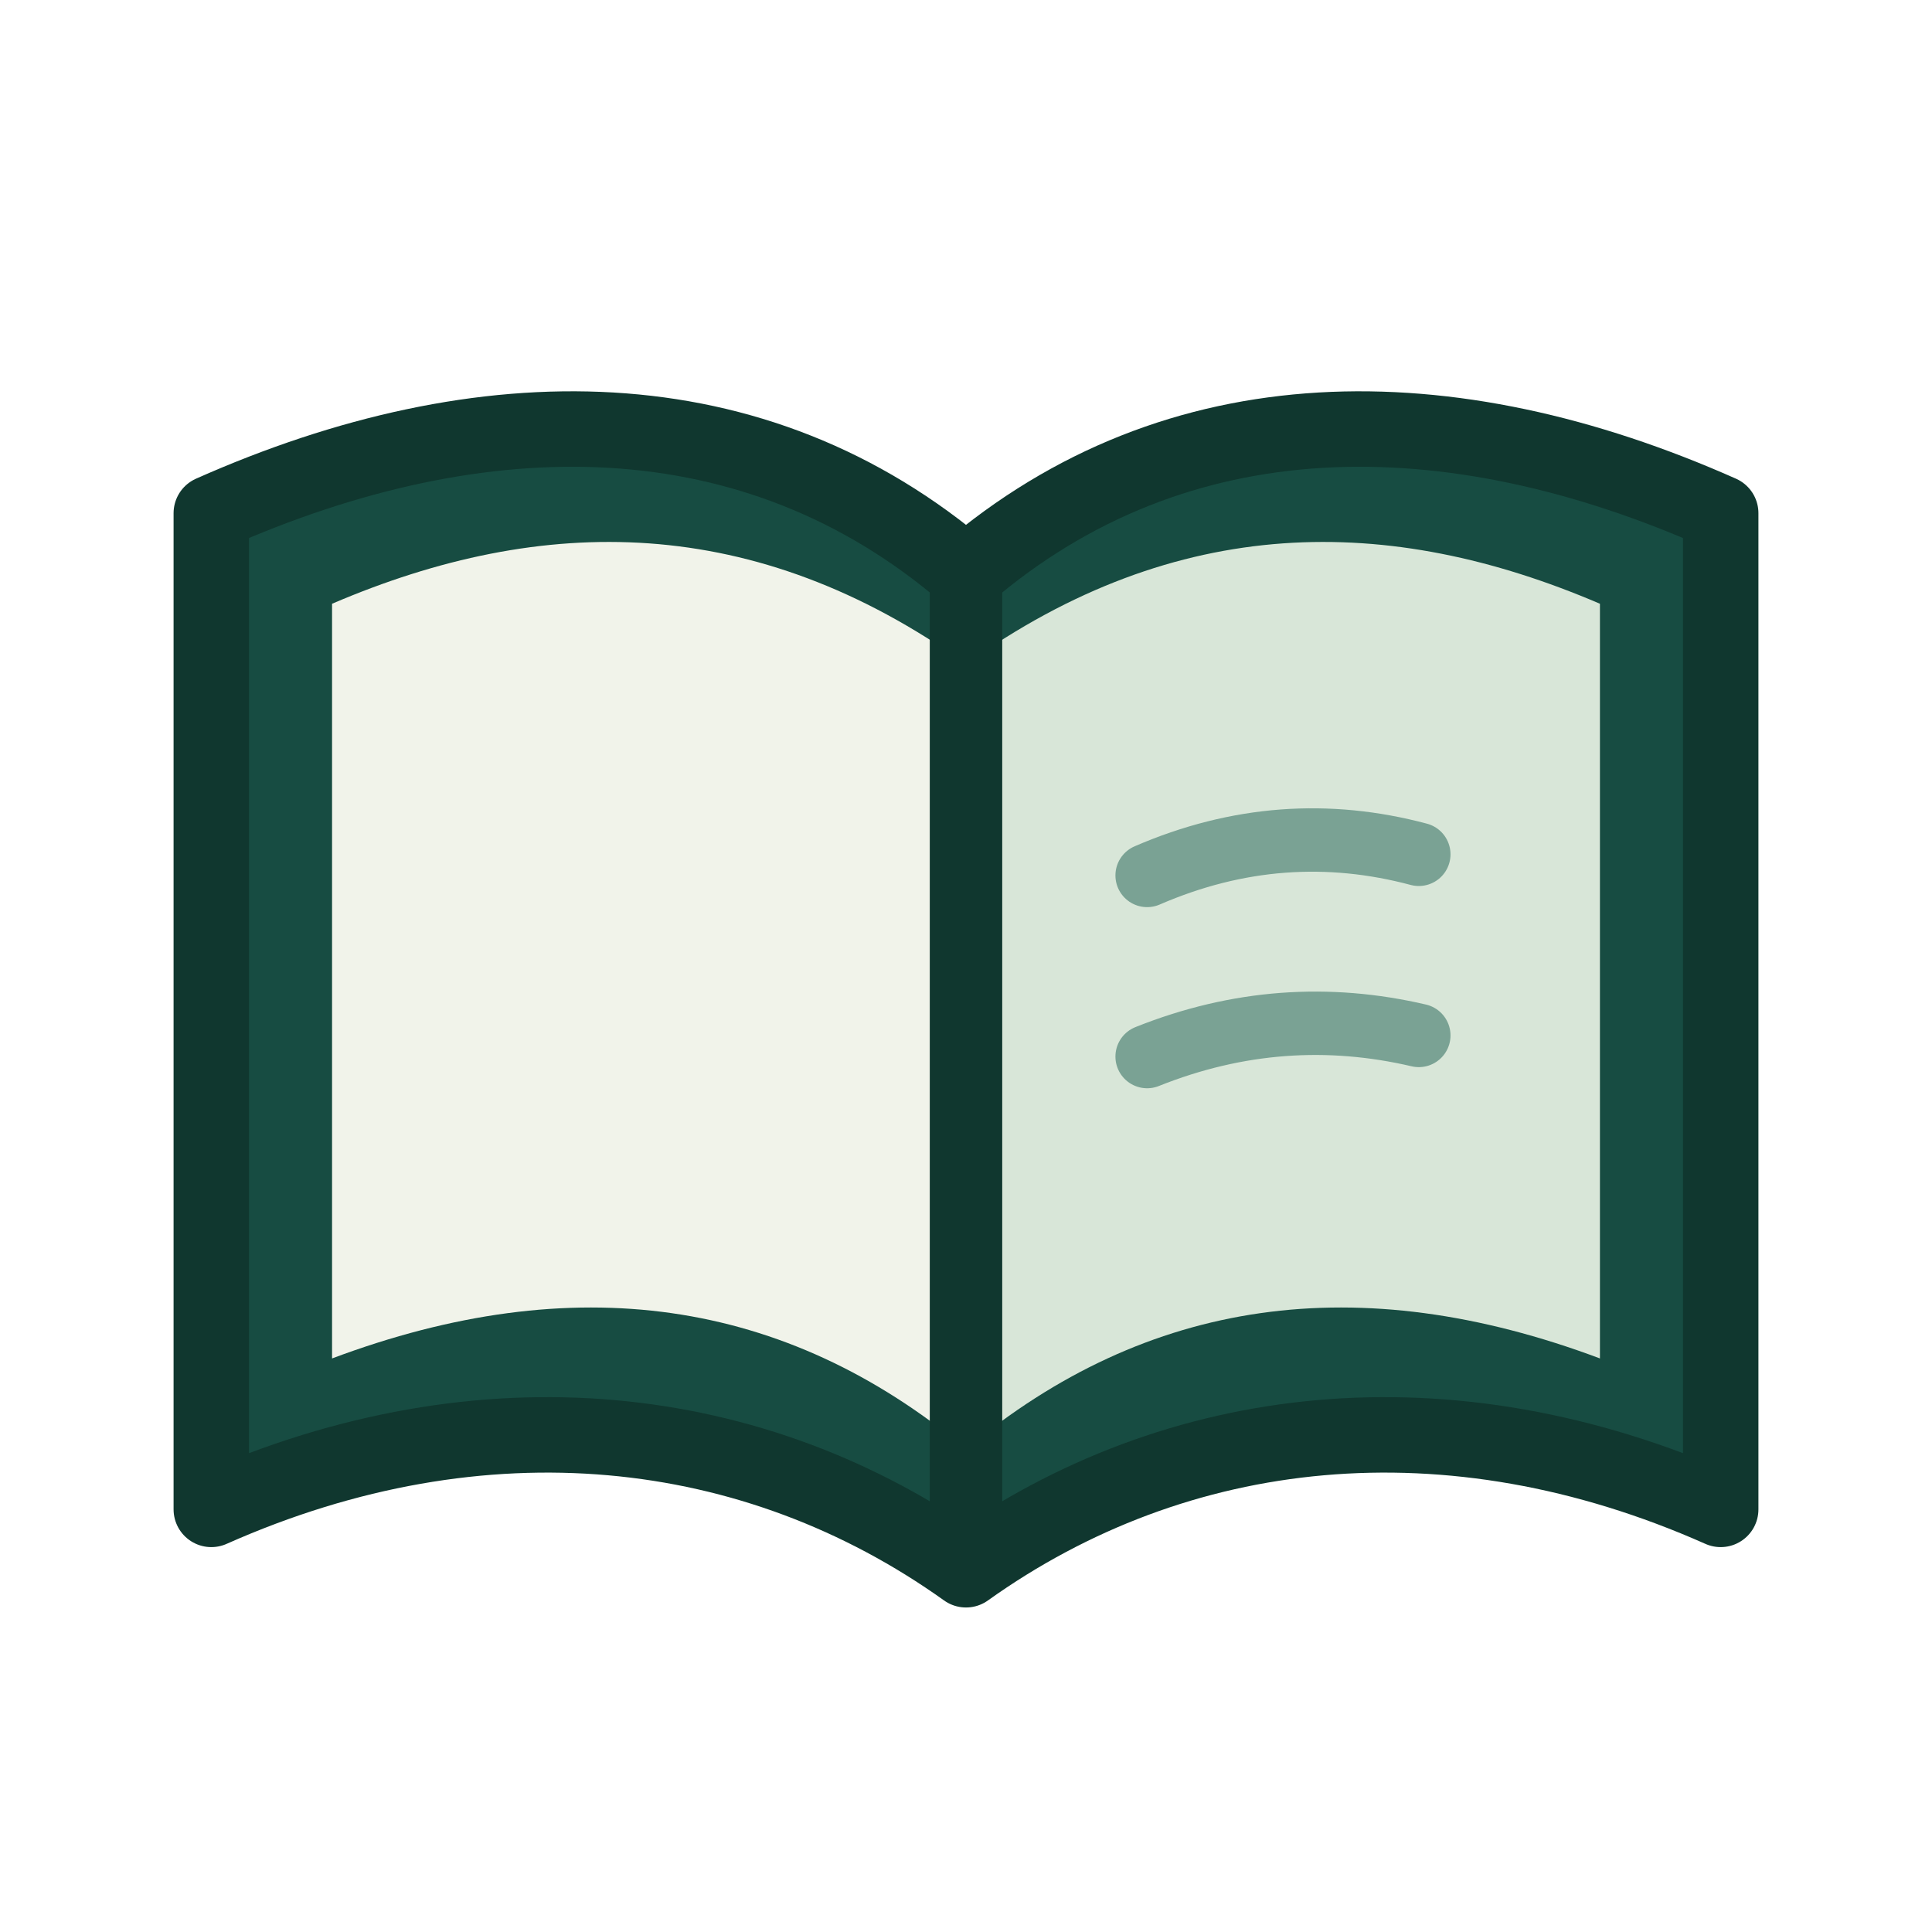
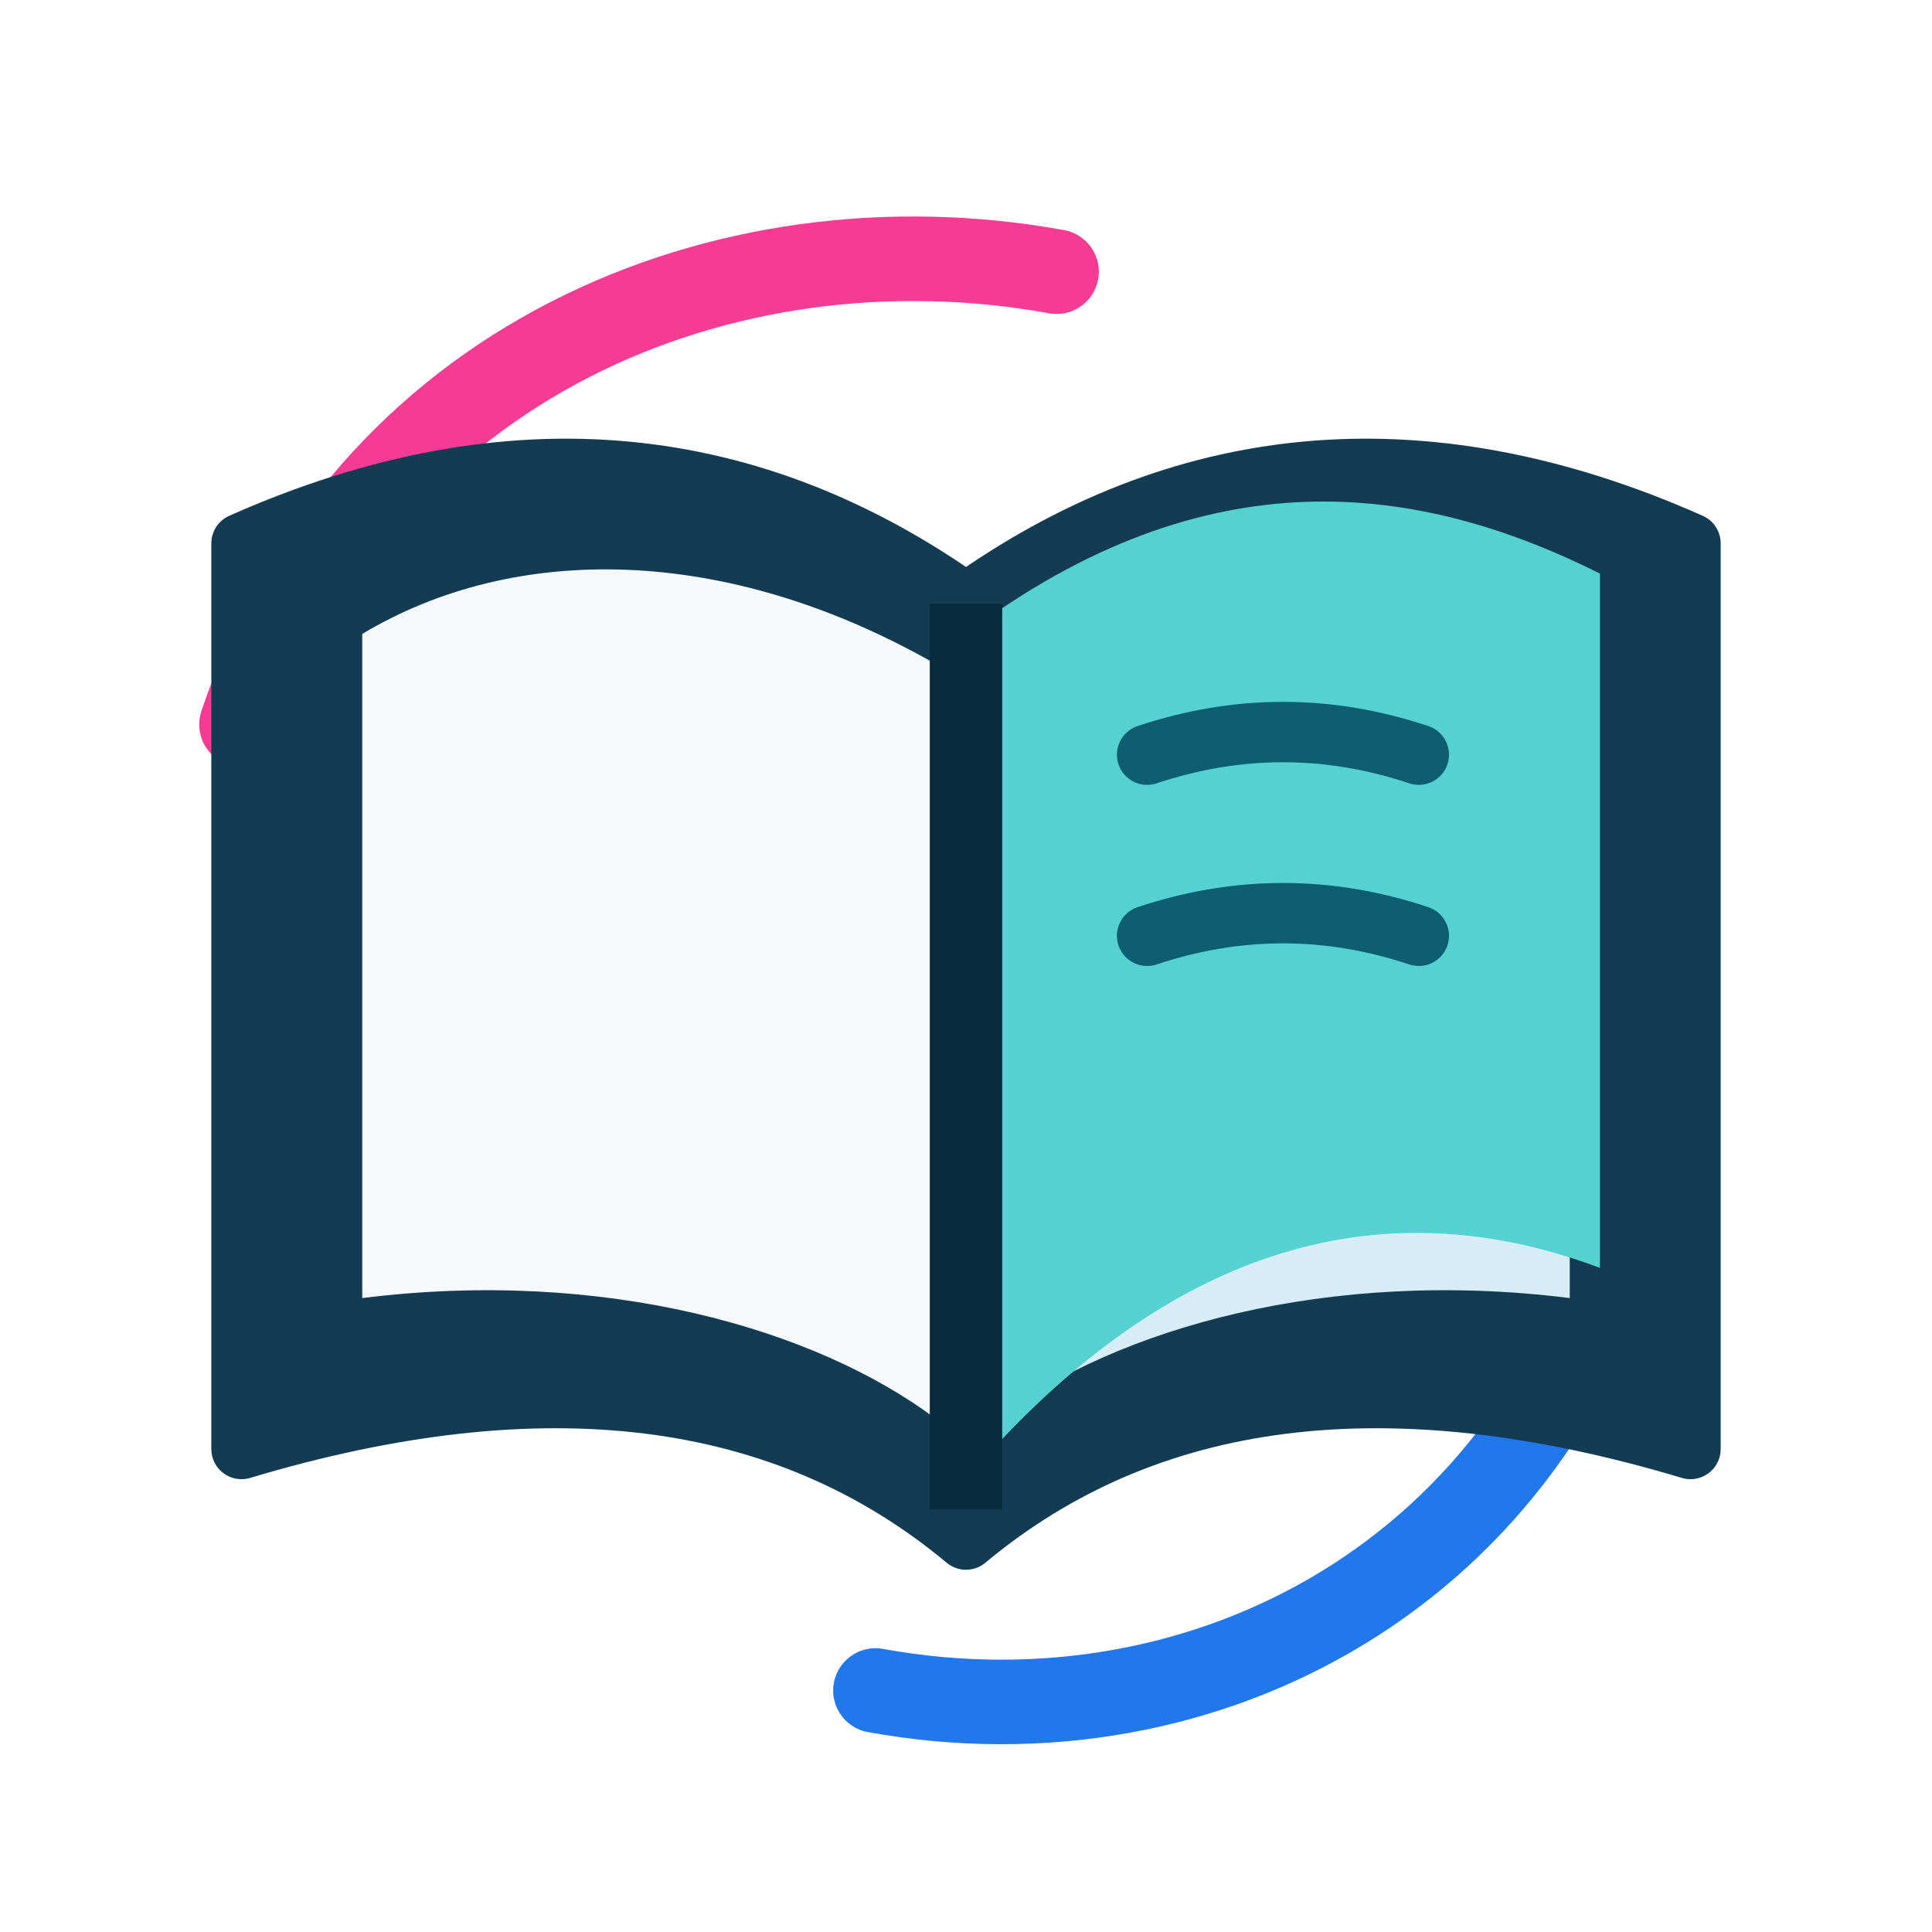
- <svg xmlns="http://www.w3.org/2000/svg" viewBox="0 0 64 64" role="img" aria-label="Libro aperto per ripetizioni">
+ <svg xmlns="http://www.w3.org/2000/svg" viewBox="0 0 64 64" role="img" aria-label="Ripetizioni: pagina del libro che si sfoglia">
  <style>
- @keyframes page{0%,100%{transform:translateX(0) scaleX(1)}50%{transform:translateX(5px) scaleX(.82)}}
- #motion{transform-origin:31px 34px;animation:page 3s ease-in-out infinite}
- @media(prefers-reduced-motion:reduce){#motion{animation:none}}
+ #motion{transform-origin:32px 50px;animation:turn 3.4s cubic-bezier(.34,.02,.2,1) infinite}
+ #orbit{transform-origin:32px 32px;animation:orbit 7s linear infinite}
+ @keyframes turn{0%,12%,80%,100%{transform:rotate(0)}40%,55%{transform:rotate(-30deg)}}
+ @keyframes orbit{to{transform:rotate(360deg)}}
+ @media(prefers-reduced-motion:reduce){#motion,#orbit{animation:none}}
</style>
-   <path d="M32 19C25 13 16 13 7 17v33c9-4 18-3 25 2 7-5 16-6 25-2V17c-9-4-18-4-25 2Z" fill="#174C42" stroke="#10372F" stroke-width="2.5" stroke-linejoin="round" />
-   <path d="M32 22C25 17 18 17 11 20v25c8-3 15-2 21 3Z" fill="#F1F3EA" />
+   <g id="orbit" fill="none" stroke-width="2.8" stroke-linecap="round">
+     <path d="M8 24C12 12 24 7 35 9" stroke="#F53B94" />
+     <path d="M54 40C51 52 40 58 29 56" stroke="#2177EC" />
+   </g>
+   <path d="M32 20C25 15 17 14 8 18V48C18 45 26 46 32 51 38 46 46 45 56 48V18C47 14 39 15 32 20Z" fill="#133C52" stroke="#133C52" stroke-width="2" stroke-linejoin="round" />
+   <path d="M31 22C24 18 17 18 12 21V43C20 42 27 44 31 47Z" fill="#F6F9FB" />
+   <path d="M33 22C40 18 47 18 52 21V43C44 42 37 44 33 47Z" fill="#D6ECF7" />
  <g id="motion">
-     <path d="M32 22c7-5 14-5 21-2v25c-8-3-15-2-21 3Z" fill="#D8E6D8" />
-     <path d="M38 29c3-1.3 6-1.5 9-.7M38 35c3-1.2 6-1.4 9-.7" fill="none" stroke="#7AA294" stroke-width="2.1" stroke-linecap="round" />
+     <path d="M32 21C40 15 47 16 53 19V42C45 39 38 42 32 49Z" fill="#55D1D0" />
+     <path d="M38 25c3-1 6-1 9 0M38 31c3-1 6-1 9 0" stroke="#0D5E70" stroke-width="2" stroke-linecap="round" fill="none" />
  </g>
-   <path d="M32 19v33" fill="none" stroke="#10372F" stroke-width="2.4" stroke-linecap="round" />
+   <path d="M32 20v30" stroke="#082B3D" stroke-width="2.4" fill="none" />
</svg>
